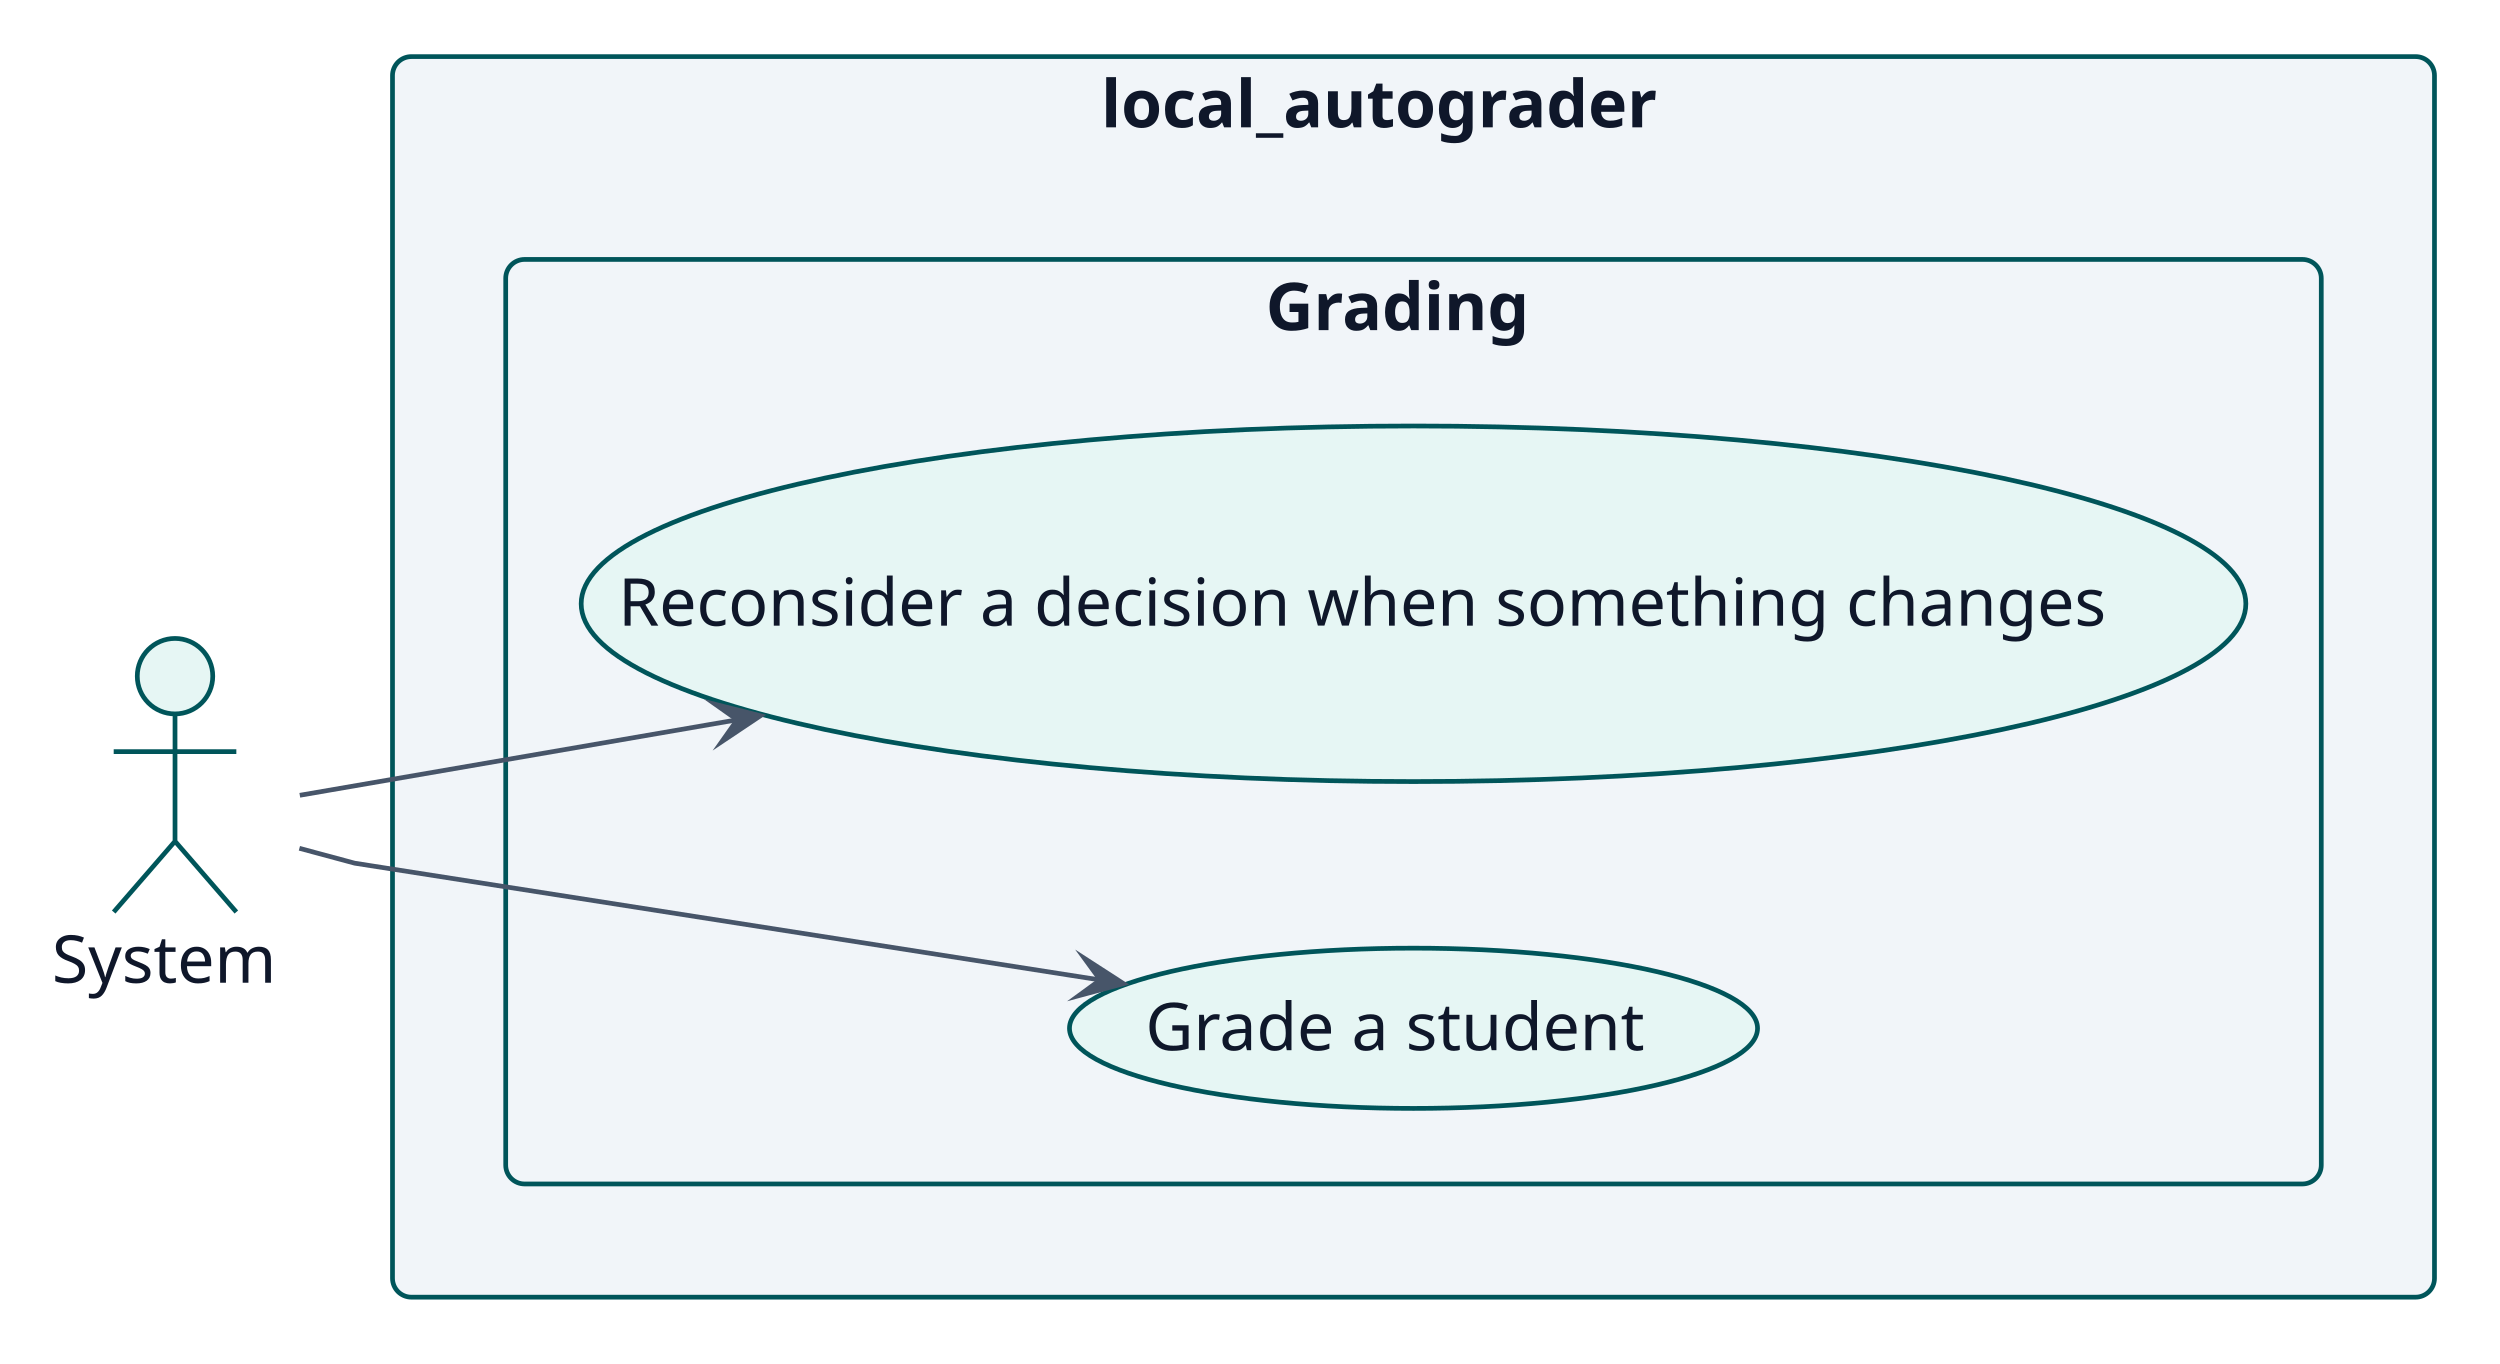
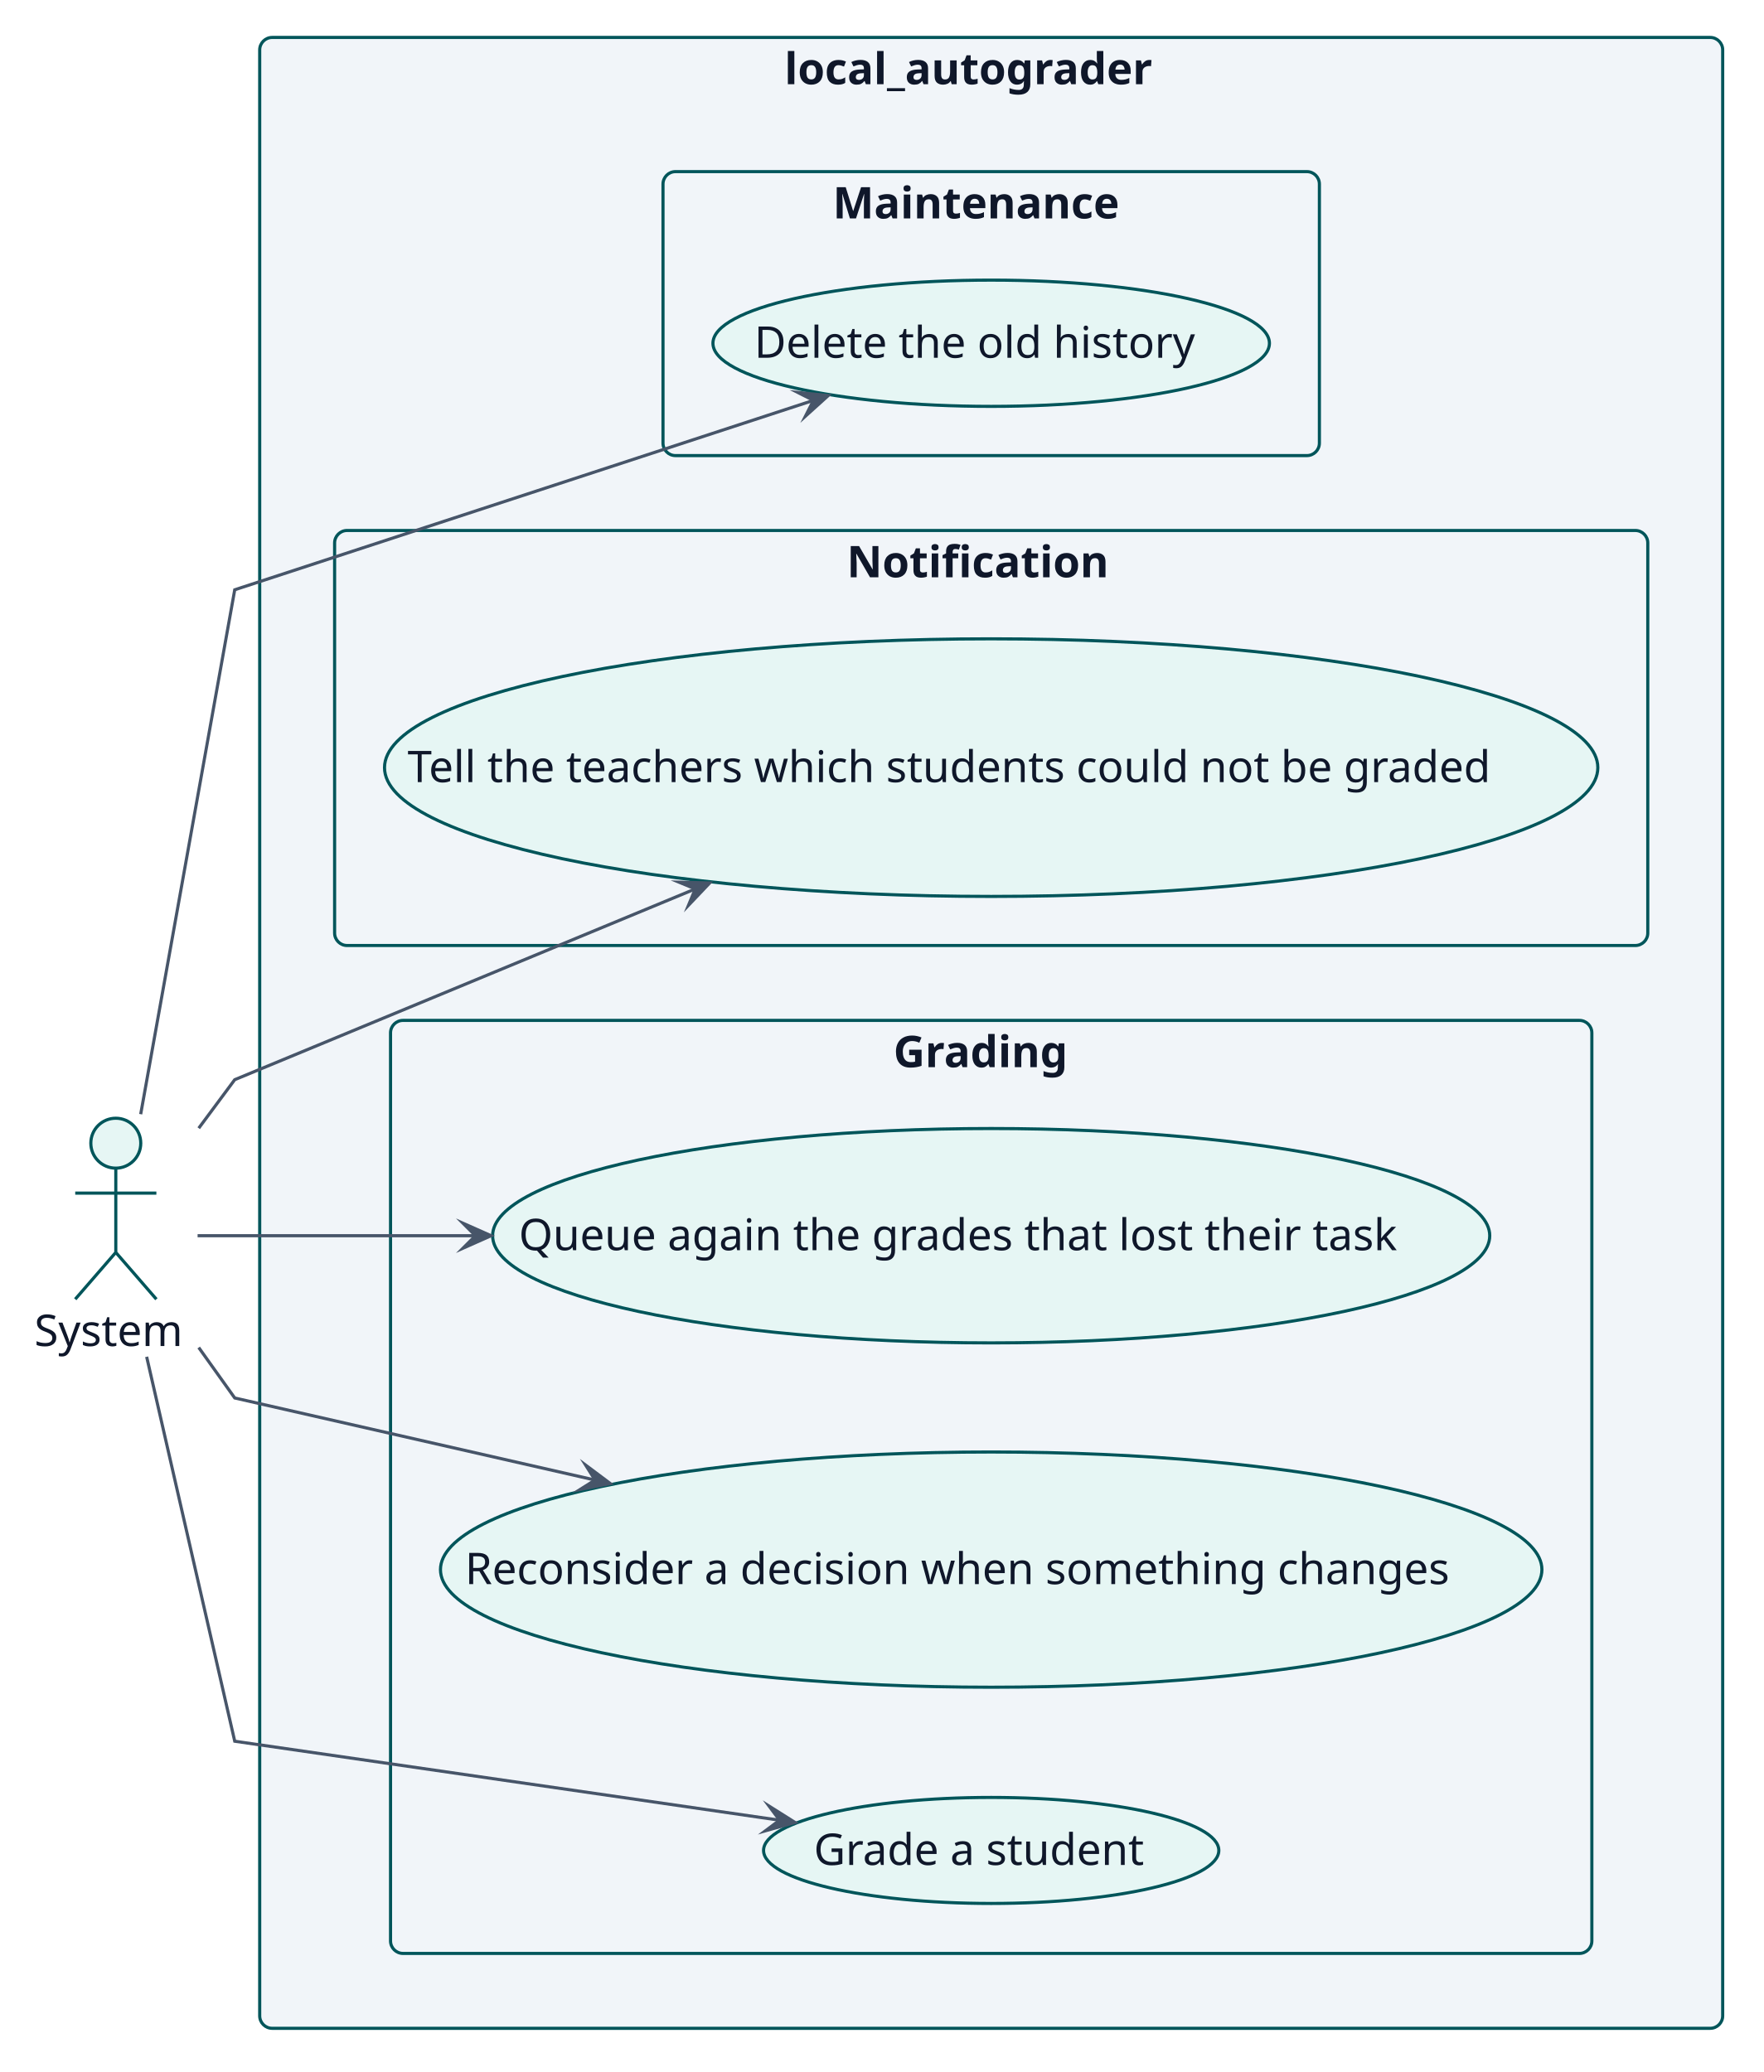
- <svg xmlns="http://www.w3.org/2000/svg" version="1.1" data-diagram-type="DESCRIPTION" style="width:530px;height:289px;background:#FFFFFF;" width="530px" height="289px" viewBox="0 0 530 289" zoomAndPan="magnify" preserveAspectRatio="none" contentStyleType="text/css">
+ <svg xmlns="http://www.w3.org/2000/svg" version="1.1" data-diagram-type="DESCRIPTION" style="width:565px;height:664px;background:#FFFFFF;" width="565px" height="664px" viewBox="0 0 565 664" zoomAndPan="magnify" preserveAspectRatio="none" contentStyleType="text/css">
  <defs />
  <g font-family="sans-serif" lengthAdjust="spacing">
    <g class="cluster" data-qualified-name="local_autograder" id="ent0002" data-source-line="111">
-       <rect x="83.21" y="12" width="432.9" height="263" fill="#F1F5F9" style="stroke:#00555A;stroke-width:1;" rx="4" ry="4" />
-       <text x="233.42" y="26.995" fill="#0F172A" font-size="14" textLength="132.48" font-weight="700" font-family="IBM Plex Sans">local_autograder</text>
+       <rect x="83.21" y="12" width="468.75" height="638" fill="#F1F5F9" style="stroke:#00555A;stroke-width:1;" rx="4" ry="4" />
+       <text x="251.345" y="26.995" fill="#0F172A" font-size="14" textLength="132.48" font-weight="700" font-family="IBM Plex Sans">local_autograder</text>
    </g>
    <g class="cluster" data-qualified-name="local_autograder.Grading" id="ent0003" data-source-line="112">
-       <rect x="107.21" y="55" width="384.9" height="196" fill="#F1F5F9" style="stroke:#00555A;stroke-width:1;" rx="4" ry="4" />
-       <text x="268.334" y="69.995" fill="#0F172A" font-size="14" textLength="62.651" font-weight="700" font-family="IBM Plex Sans">Grading</text>
+       <rect x="125.13" y="327" width="384.91" height="299" fill="#F1F5F9" style="stroke:#00555A;stroke-width:1;" rx="4" ry="4" />
+       <text x="286.259" y="341.995" fill="#0F172A" font-size="14" textLength="62.651" font-weight="700" font-family="IBM Plex Sans">Grading</text>
+     </g>
+     <g class="cluster" data-qualified-name="local_autograder.Notification" id="ent0007" data-source-line="117">
+       <rect x="107.21" y="170" width="420.75" height="133" fill="#F1F5F9" style="stroke:#00555A;stroke-width:1;" rx="4" ry="4" />
+       <text x="271.316" y="184.995" fill="#0F172A" font-size="14" textLength="92.538" font-weight="700" font-family="IBM Plex Sans">Notification</text>
+     </g>
+     <g class="cluster" data-qualified-name="local_autograder.Maintenance" id="ent0009" data-source-line="120">
+       <rect x="212.43" y="55" width="210.31" height="91" fill="#F1F5F9" style="stroke:#00555A;stroke-width:1;" rx="4" ry="4" />
+       <text x="266.832" y="69.995" fill="#0F172A" font-size="14" textLength="101.507" font-weight="700" font-family="IBM Plex Sans">Maintenance</text>
    </g>
    <g class="entity" data-qualified-name="local_autograder.Grading.UC_gradeStudent" id="ent0004" data-source-line="113">
-       <ellipse cx="299.664" cy="217.997" rx="72.934" ry="16.987" fill="#E6F6F4" style="stroke:#00555A;stroke-width:1;" />
-       <text x="242.823" y="222.645" fill="#0F172A" font-size="14" textLength="113.682" font-family="IBM Plex Sans">Grade a student</text>
+       <ellipse cx="317.584" cy="592.997" rx="72.934" ry="16.987" fill="#E6F6F4" style="stroke:#00555A;stroke-width:1;" />
+       <text x="260.743" y="597.645" fill="#0F172A" font-size="14" textLength="113.682" font-family="IBM Plex Sans">Grade a student</text>
    </g>
    <g class="entity" data-qualified-name="local_autograder.Grading.UC_reconsiderDecision" id="ent0005" data-source-line="114">
-       <ellipse cx="299.664" cy="128.001" rx="176.454" ry="37.691" fill="#E6F6F4" style="stroke:#00555A;stroke-width:1;" />
-       <text x="131.063" y="132.649" fill="#0F172A" font-size="14" textLength="337.203" font-family="IBM Plex Sans">Reconsider a decision when something changes</text>
+       <ellipse cx="317.584" cy="503.001" rx="176.454" ry="37.691" fill="#E6F6F4" style="stroke:#00555A;stroke-width:1;" />
+       <text x="148.983" y="507.649" fill="#0F172A" font-size="14" textLength="337.203" font-family="IBM Plex Sans">Reconsider a decision when something changes</text>
+     </g>
+     <g class="entity" data-qualified-name="local_autograder.Grading.UC_requeueLostGrades" id="ent0006" data-source-line="115">
+       <ellipse cx="317.579" cy="395.998" rx="159.739" ry="34.348" fill="#E6F6F4" style="stroke:#00555A;stroke-width:1;" />
+       <text x="166.228" y="400.646" fill="#0F172A" font-size="14" textLength="302.702" font-family="IBM Plex Sans">Queue again the grades that lost their task</text>
+     </g>
+     <g class="entity" data-qualified-name="local_autograder.Notification.UC_notifyFailures" id="ent0008" data-source-line="118">
+       <ellipse cx="317.577" cy="245.995" rx="194.377" ry="41.275" fill="#E6F6F4" style="stroke:#00555A;stroke-width:1;" />
+       <text x="130.587" y="250.644" fill="#0F172A" font-size="14" textLength="373.98" font-family="IBM Plex Sans">Tell the teachers which students could not be graded</text>
+     </g>
+     <g class="entity" data-qualified-name="local_autograder.Maintenance.UC_purgeHistory" id="ent0010" data-source-line="121">
+       <ellipse cx="317.582" cy="110" rx="89.152" ry="20.23" fill="#E6F6F4" style="stroke:#00555A;stroke-width:1;" />
+       <text x="241.673" y="114.649" fill="#0F172A" font-size="14" textLength="151.819" font-family="IBM Plex Sans">Delete the old history</text>
    </g>
    <g class="entity" data-qualified-name="A_System" id="ent0001" data-source-line="109">
-       <ellipse cx="37.103" cy="143.35" rx="8" ry="8" fill="#E6F6F4" style="stroke:#00555A;stroke-width:1;" />
-       <path d="M37.103,151.35 L37.103,178.35 M24.103,159.35 L50.103,159.35 M37.103,178.35 L24.103,193.35 M37.103,178.35 L50.103,193.35" style="stroke:#00555A;stroke-width:1;" fill="none" />
-       <text x="11" y="208.345" fill="#0F172A" font-size="14" textLength="52.206" font-family="IBM Plex Sans">System</text>
+       <ellipse cx="37.103" cy="366.35" rx="8" ry="8" fill="#E6F6F4" style="stroke:#00555A;stroke-width:1;" />
+       <path d="M37.103,374.35 L37.103,401.35 M24.103,382.35 L50.103,382.35 M37.103,401.35 L24.103,416.35 M37.103,401.35 L50.103,416.35" style="stroke:#00555A;stroke-width:1;" fill="none" />
+       <text x="11" y="431.345" fill="#0F172A" font-size="14" textLength="52.206" font-family="IBM Plex Sans">System</text>
    </g>
-     <g class="link" data-entity-1="ent0001" data-entity-2="ent0004" id="lnk6" data-source-line="118" data-link-type="dependency">
-       <path d="M63.47,179.84 C69.99,181.59 75.21,183 75.21,183 C75.21,183 167.07,197.386 233.25,207.756" style="stroke:#475569;stroke-width:1;" fill="none" id="A_System-to-UC_gradeStudent" />
-       <polygon points="238.19,208.53,229.918,203.185,233.25,207.756,228.679,211.089,238.19,208.53" fill="#475569" style="stroke:#475569;stroke-width:1;stroke-linejoin:miter;stroke-miterlimit:10;" />
+     <g class="link" data-entity-1="ent0001" data-entity-2="ent0004" id="lnk11" data-source-line="125" data-link-type="dependency">
+       <path d="M46.99,434.8 C57.97,482.73 75.21,558 75.21,558 C75.21,558 178.272,572.943 249.792,583.313" style="stroke:#475569;stroke-width:1;" fill="none" id="A_System-to-UC_gradeStudent" />
+       <polygon points="254.74,584.03,246.407,578.78,249.792,583.313,245.259,586.697,254.74,584.03" fill="#475569" style="stroke:#475569;stroke-width:1;stroke-linejoin:miter;stroke-miterlimit:10;" />
    </g>
-     <g class="link" data-entity-1="ent0001" data-entity-2="ent0005" id="lnk7" data-source-line="119" data-link-type="dependency">
-       <path d="M63.56,168.6 C86.99,164.56 118.783,159.06 156.293,152.59" style="stroke:#475569;stroke-width:1;" fill="none" id="A_System-to-UC_reconsiderDecision" />
-       <polygon points="161.22,151.74,151.671,149.328,156.293,152.59,153.031,157.212,161.22,151.74" fill="#475569" style="stroke:#475569;stroke-width:1;stroke-linejoin:miter;stroke-miterlimit:10;" />
+     <g class="link" data-entity-1="ent0001" data-entity-2="ent0005" id="lnk12" data-source-line="126" data-link-type="dependency">
+       <path d="M63.67,431.83 C70.1,440.84 75.21,448 75.21,448 C75.21,448 130.435,460.589 190.665,474.309" style="stroke:#475569;stroke-width:1;" fill="none" id="A_System-to-UC_reconsiderDecision" />
+       <polygon points="195.54,475.42,187.653,469.521,190.665,474.309,185.876,477.321,195.54,475.42" fill="#475569" style="stroke:#475569;stroke-width:1;stroke-linejoin:miter;stroke-miterlimit:10;" />
+     </g>
+     <g class="link" data-entity-1="ent0001" data-entity-2="ent0008" id="lnk13" data-source-line="127" data-link-type="dependency">
+       <path d="M63.67,361.55 C70.1,352.89 75.21,346 75.21,346 C75.21,346 154.011,313.354 222.771,284.864" style="stroke:#475569;stroke-width:1;" fill="none" id="A_System-to-UC_notifyFailures" />
+       <polygon points="227.39,282.95,217.544,282.7,222.771,284.864,220.607,290.09,227.39,282.95" fill="#475569" style="stroke:#475569;stroke-width:1;stroke-linejoin:miter;stroke-miterlimit:10;" />
+     </g>
+     <g class="link" data-entity-1="ent0001" data-entity-2="ent0006" id="lnk14" data-source-line="128" data-link-type="dependency">
+       <path d="M63.31,396 C85.73,396 115.59,396 152.35,396" style="stroke:#475569;stroke-width:1;" fill="none" id="A_System-to-UC_requeueLostGrades" />
+       <polygon points="157.35,396,148.35,392,152.35,396,148.35,400,157.35,396" fill="#475569" style="stroke:#475569;stroke-width:1;stroke-linejoin:miter;stroke-miterlimit:10;" />
+     </g>
+     <g class="link" data-entity-1="ent0001" data-entity-2="ent0010" id="lnk15" data-source-line="129" data-link-type="dependency">
+       <path d="M45.08,357.06 C55.83,297.1 75.21,189 75.21,189 C75.21,189 189.788,151.495 260.638,128.305" style="stroke:#475569;stroke-width:1;" fill="none" id="A_System-to-UC_purgeHistory" />
+       <polygon points="265.39,126.75,255.592,125.748,260.638,128.305,258.081,133.351,265.39,126.75" fill="#475569" style="stroke:#475569;stroke-width:1;stroke-linejoin:miter;stroke-miterlimit:10;" />
    </g>
  </g>
</svg>
